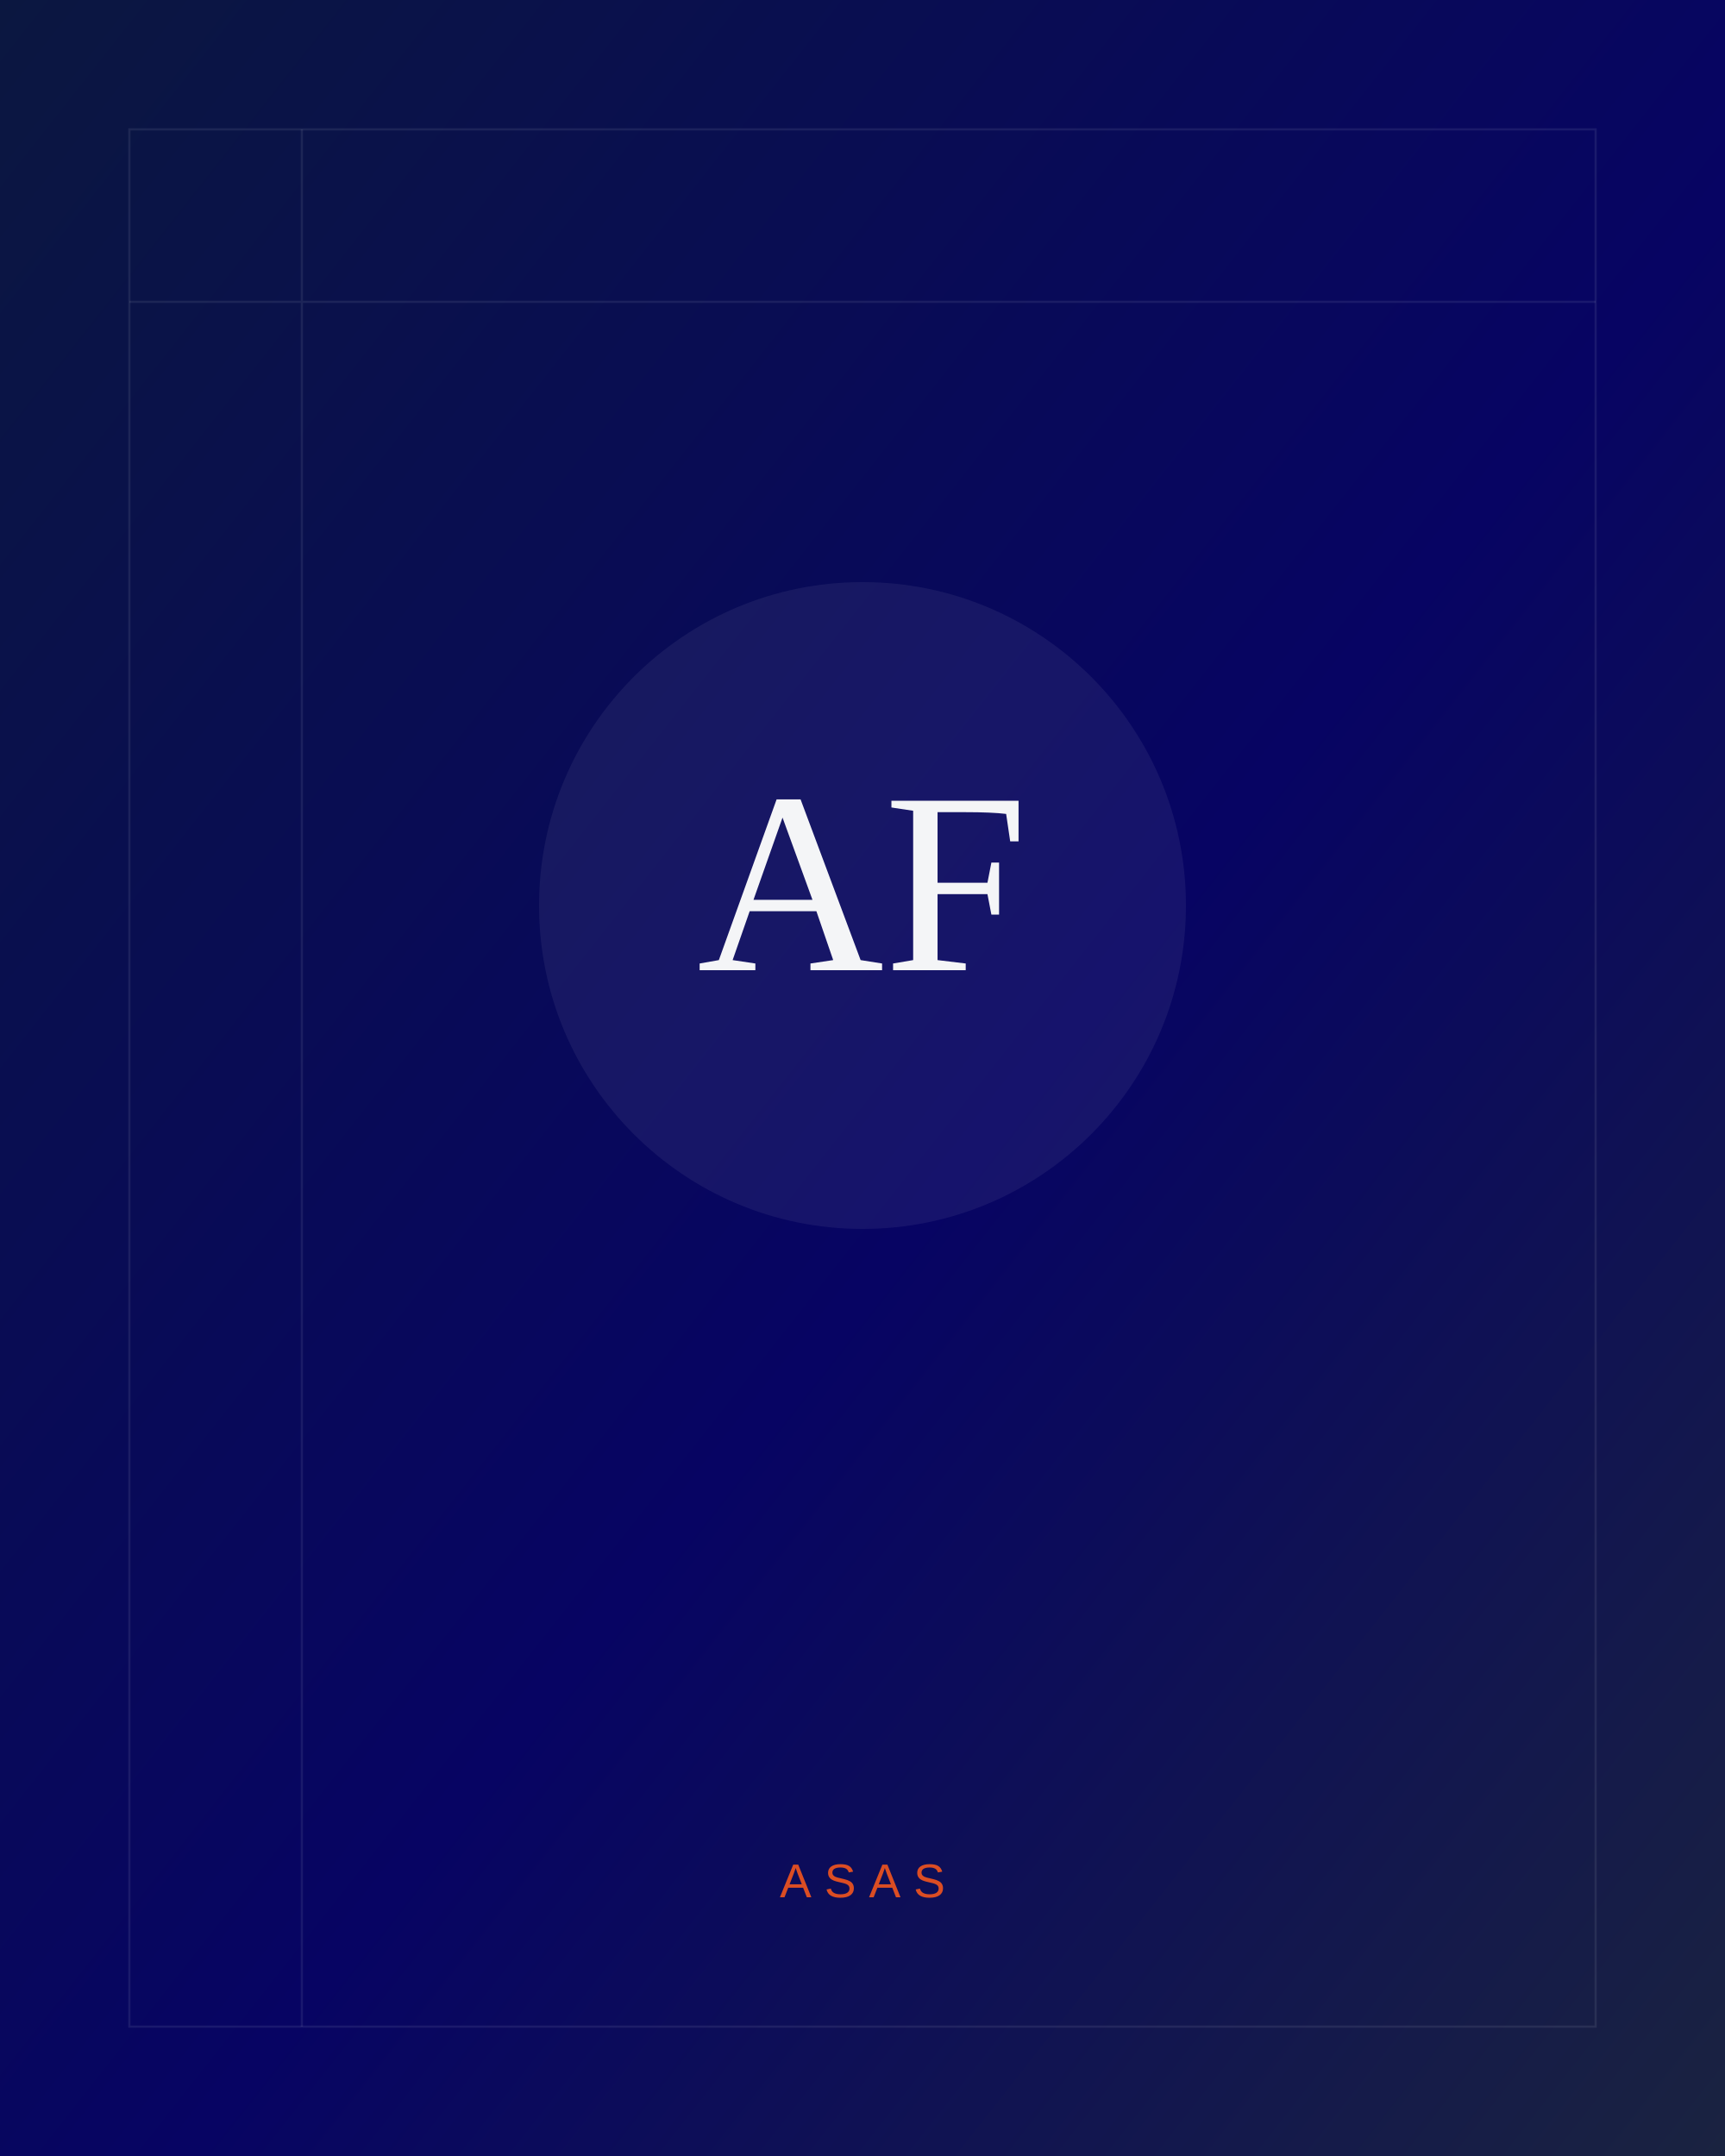
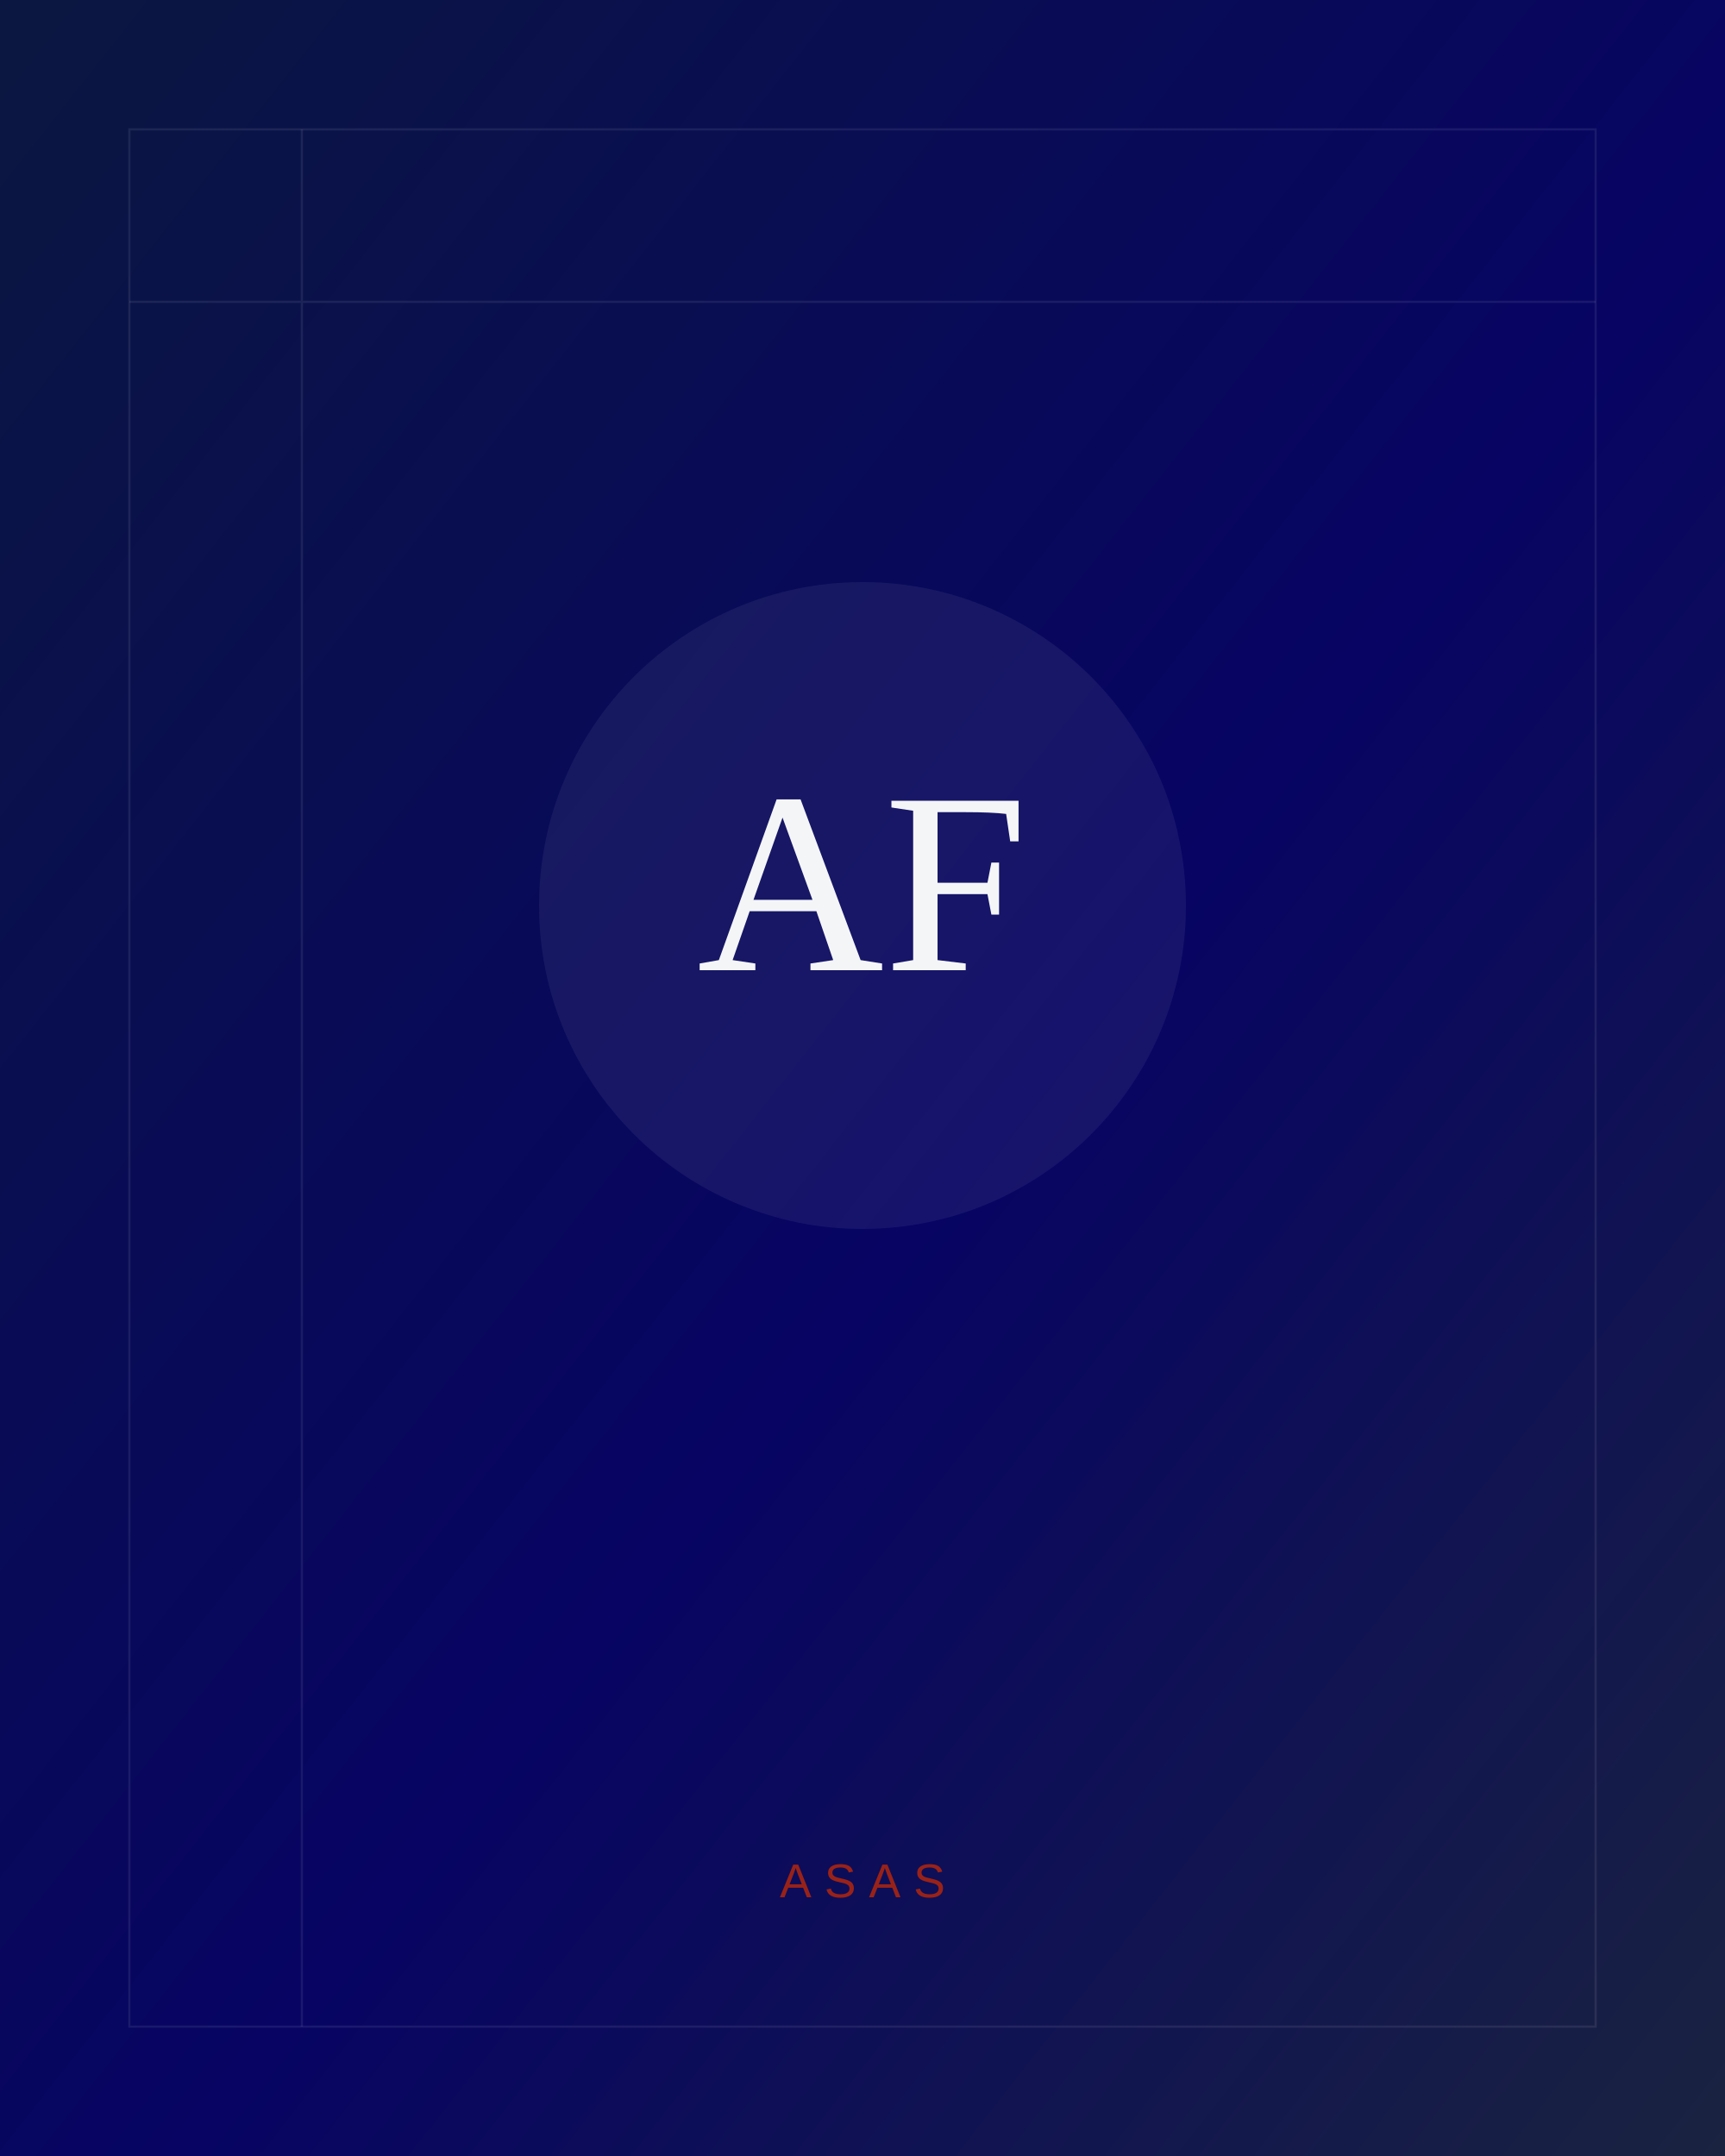
<svg xmlns="http://www.w3.org/2000/svg" width="800" height="1000" viewBox="0 0 800 1000" role="img" aria-label="Demo portrait">
  <defs>
    <linearGradient id="g" x1="0" y1="0" x2="1" y2="1">
      <stop offset="0%" stop-color="#0B1740" />
      <stop offset="55%" stop-color="#070463" />
      <stop offset="100%" stop-color="#1A2340" />
    </linearGradient>
  </defs>
  <rect width="800" height="1000" fill="url(#g)" />
  <g fill="none" stroke="rgba(255,255,255,0.08)" stroke-width="1">
    <path d="M60 60 H740 V940 H60 Z" />
    <path d="M60 140 H740 M140 60 V940" />
  </g>
  <circle cx="400" cy="420" r="150" fill="rgba(255,255,255,0.06)" />
  <text x="400" y="450" text-anchor="middle" font-family="Georgia, Times New Roman, serif" font-size="120" fill="#F4F5F7">AF</text>
-   <text x="400" y="880" text-anchor="middle" font-family="Segoe UI, Arial, sans-serif" font-size="22" letter-spacing="6" fill="rgba(229,80,33,0.95)">ASAS</text>
+   <text x="400" y="880" text-anchor="middle" font-family="Segoe UI, Arial, sans-serif" font-size="22" letter-spacing="6" fill="rgba(160, 35, 21,0.95)">ASAS</text>
</svg>
